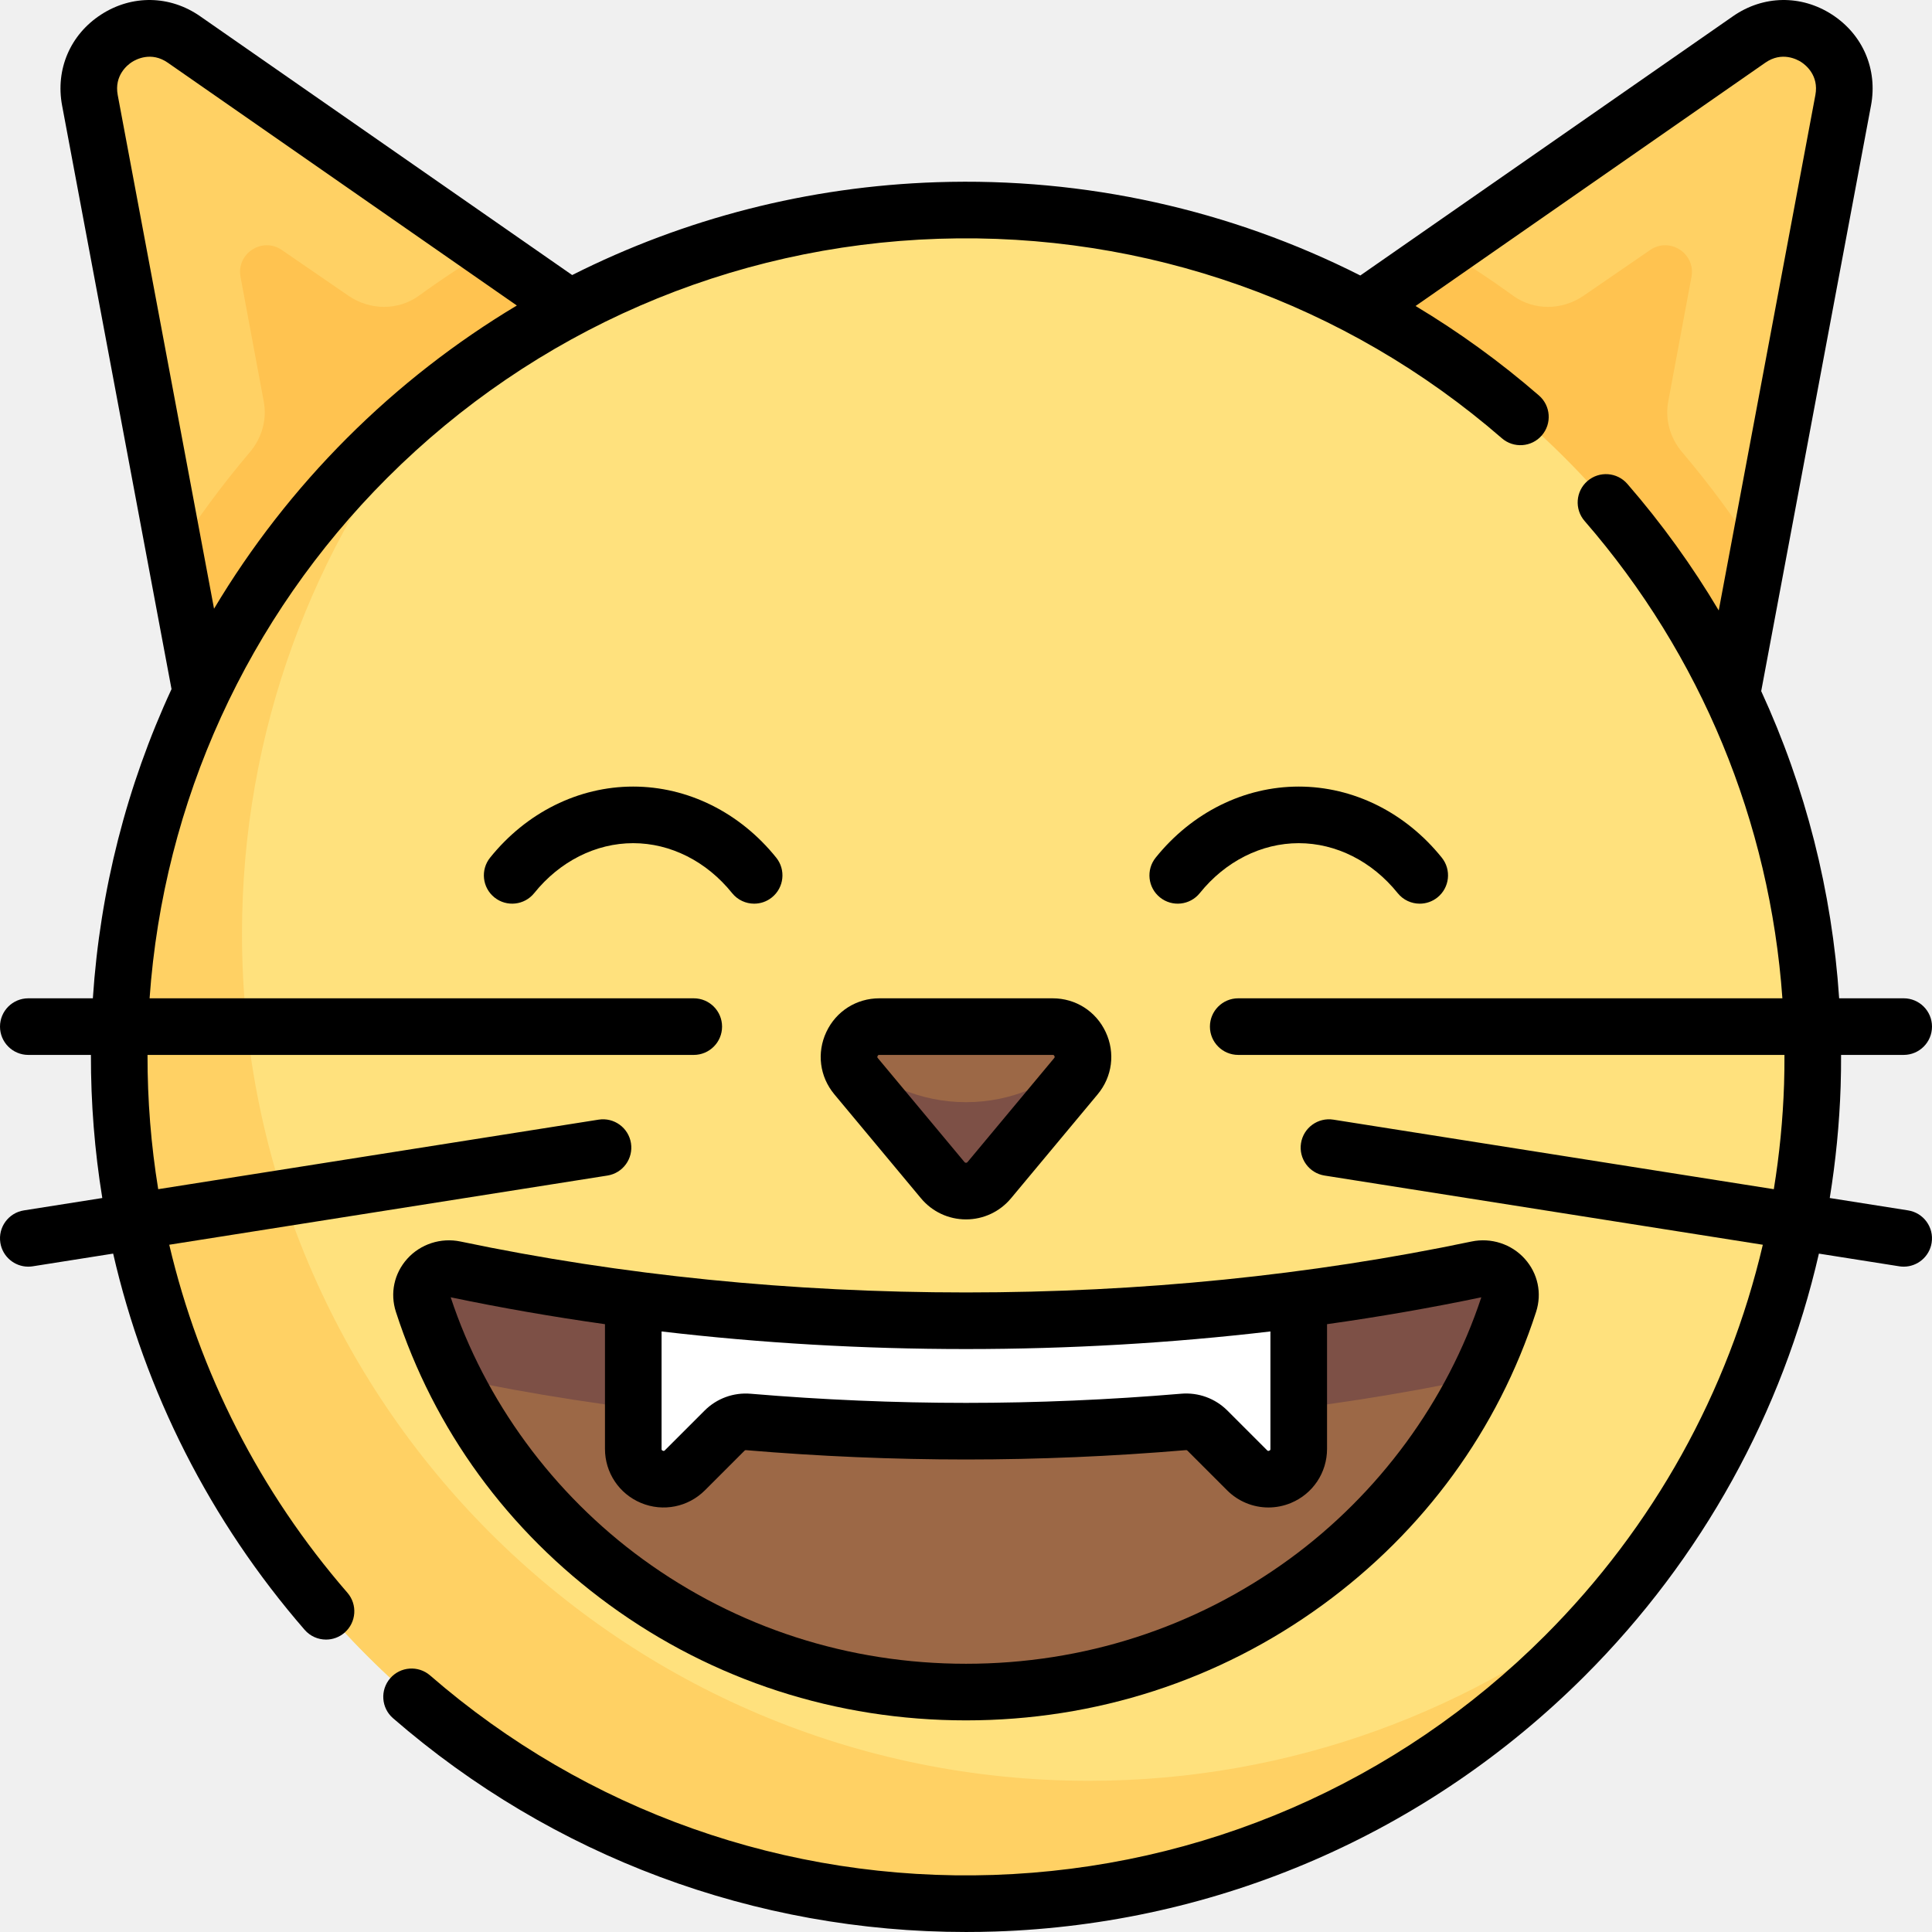
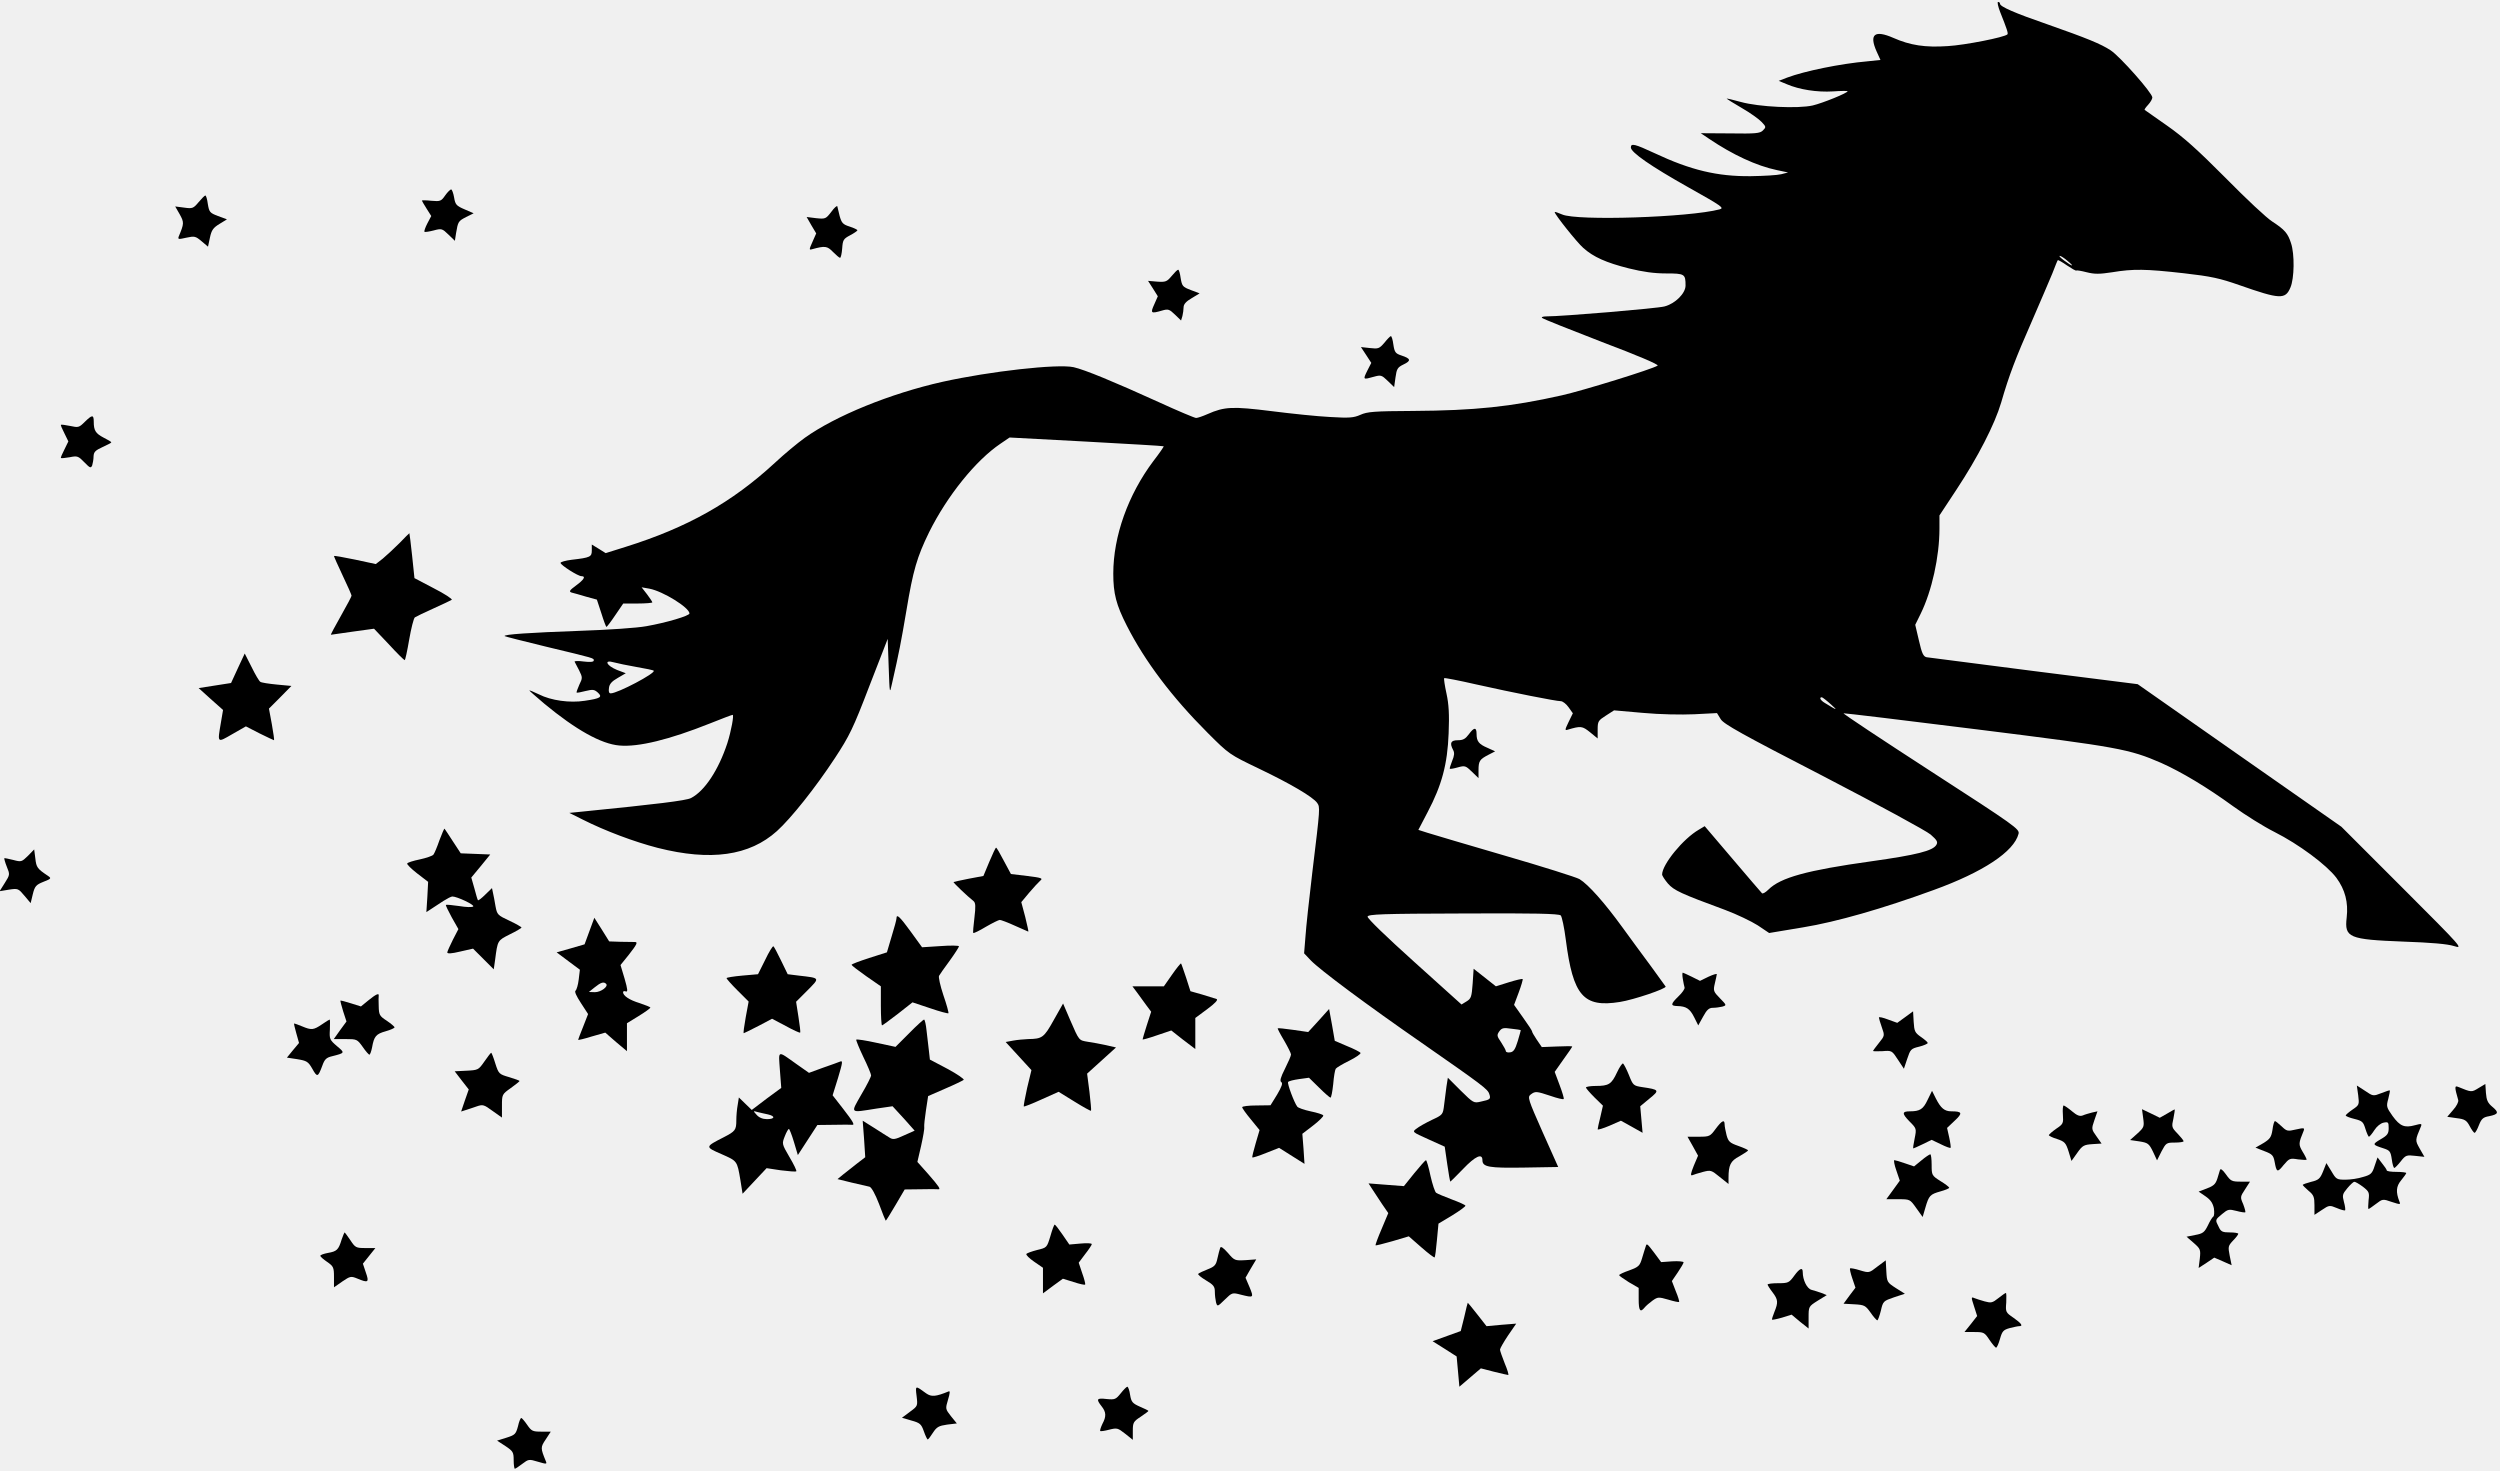
- <svg xmlns="http://www.w3.org/2000/svg" version="1.1" id="Capa_1" x="0px" y="0px" viewBox="0 0 512.002 512.002" style="enable-background:new 0 0 512.002 512.002;" xml:space="preserve">
-   <g>
-     <g>
-       <path style="fill:#FFD164;" d="M345.061,91.61l118.201-81.174c11.775-8.191,27.556,2.018,24.913,16.115l-34.789,186.618    C435.196,159.484,395.769,115.616,345.061,91.61z" />
-       <path style="fill:#FFC350;" d="M382.274,66.054c6.438,3.807,12.664,7.926,18.694,12.301c5.527,4.009,13.045,3.899,18.673,0.034    l17.631-12.108c5.192-3.612,12.152,0.89,10.987,7.107l-6.156,33.018c-0.894,4.794,0.508,9.677,3.661,13.397    c7.244,8.549,13.94,17.576,19.982,27.069l-12.359,66.297c-18.19-53.685-57.618-97.553-108.325-121.56L382.274,66.054z" />
-       <path style="fill:#FFD164;" d="M166.941,91.61L48.74,10.435c-11.775-8.191-27.556,2.018-24.913,16.115l34.789,186.618    C76.806,159.484,116.233,115.616,166.941,91.61z" />
-       <path style="fill:#FFC350;" d="M129.728,66.054c-6.438,3.807-12.664,7.926-18.694,12.301c-5.527,4.009-13.045,3.899-18.673,0.034    L74.73,66.281c-5.192-3.612-12.152,0.89-10.987,7.107l6.156,33.018c0.894,4.794-0.508,9.677-3.661,13.397    c-7.244,8.549-13.94,17.576-19.982,27.069l12.359,66.297c18.19-53.685,57.618-97.553,108.325-121.56L129.728,66.054z" />
-       <circle style="fill:#FFE17D;" cx="256.001" cy="280.063" r="224.452" />
-       <path style="fill:#FFD164;" d="M288.583,471.933c-123.961,0-224.452-100.491-224.452-224.452    c0-53.681,18.869-102.942,50.305-141.565C63.87,147.072,31.549,209.784,31.549,280.063c0,123.961,100.49,224.452,224.452,224.452    c70.28,0,132.992-32.321,174.148-82.888C391.525,453.063,342.265,471.933,288.583,471.933z" />
-       <path style="fill:#9C6846;" d="M256.001,349.998c-47.878,0-93.58-4.864-135.509-13.657c-5.431-1.139-10.112,3.825-8.436,9    c19.337,59.73,76.412,103.062,143.945,103.062S380.61,405.071,399.946,345.34c1.675-5.174-3.005-10.138-8.436-9    C349.581,345.134,303.879,349.998,256.001,349.998z" />
-       <path style="fill:#7D5046;" d="M391.799,365.15c3.165-6.372,5.932-12.967,8.147-19.81c1.675-5.174-3.005-10.139-8.436-9    c-41.928,8.793-87.63,13.657-135.508,13.657s-93.58-4.864-135.508-13.657c-5.431-1.139-10.112,3.825-8.436,9    c2.215,6.842,4.982,13.438,8.147,19.81c41.355,8.724,87.318,13.612,135.798,13.612S350.444,373.874,391.799,365.15z" />
-       <path style="fill:#9C6846;" d="M278.967,272.047h-45.932c-6.796,0-10.509,7.927-6.158,13.148l22.966,27.559    c3.205,3.846,9.111,3.846,12.316,0l22.966-27.559C289.476,279.974,285.763,272.047,278.967,272.047z" />
-       <path style="fill:#FFFFFF;" d="M256.001,349.998c-30.411,0-59.932-1.977-88.177-5.662v39.623c0,7.142,8.635,10.718,13.684,5.669    l10.518-10.519c1.659-1.659,3.944-2.491,6.282-2.294c18.792,1.59,38.046,2.448,57.693,2.448c19.646,0,38.893-0.867,57.683-2.458    c2.338-0.198,4.624,0.636,6.282,2.294l10.528,10.528c5.05,5.05,13.684,1.473,13.684-5.669v-39.623    C315.933,348.02,286.412,349.998,256.001,349.998z" />
-       <path style="fill:#7D5046;" d="M256.001,292.088c-12.042,0-22.946-4.839-30.903-12.665c-0.171,1.963,0.316,4.017,1.778,5.773    l22.966,27.559c3.205,3.846,9.112,3.846,12.317,0l22.966-27.559c1.463-1.755,1.949-3.81,1.778-5.773    C278.947,287.248,268.043,292.088,256.001,292.088z" />
-     </g>
-     <g>
-       <path d="M107.925,333.592c-3.481,3.872-4.604,9.133-3.004,14.075c10.101,31.202,29.68,58.063,56.619,77.682    c27.461,19.999,60.125,30.569,94.461,30.569s67-10.571,94.461-30.569c26.939-19.619,46.518-46.48,56.62-77.683    c1.599-4.941,0.476-10.203-3.005-14.075c-3.515-3.91-8.919-5.664-14.106-4.575c-42.708,8.956-87.782,13.497-133.97,13.497    s-91.262-4.541-133.969-13.497C116.844,327.929,111.439,329.682,107.925,333.592z M392.565,343.801    c-9.072,27.464-27.135,52.093-50.932,69.423c-24.879,18.118-54.49,27.694-85.631,27.694s-60.752-9.577-85.631-27.694    c-23.797-17.331-41.861-41.961-50.933-69.425c13.416,2.802,27.059,5.176,40.887,7.123v33.053c0,6.298,3.76,11.925,9.579,14.335    c5.819,2.412,12.456,1.09,16.909-3.363l10.519-10.519c0.095-0.095,0.206-0.134,0.346-0.124    c19.412,1.643,39.036,2.475,58.326,2.475c19.222,0,38.843-0.835,58.317-2.484c0.136-0.014,0.25,0.029,0.345,0.124l10.527,10.527    c2.976,2.976,6.926,4.552,10.956,4.552c2.001,0,4.022-0.389,5.953-1.189c5.819-2.41,9.579-8.037,9.579-14.335v-33.053    C365.504,348.975,379.145,346.602,392.565,343.801z M336.678,352.85v31.125c0,0.177,0,0.345-0.319,0.477    c-0.319,0.131-0.437,0.013-0.562-0.112l-10.527-10.527c-3.222-3.222-7.68-4.845-12.218-4.464    c-19.055,1.612-38.25,2.43-57.051,2.43c-18.87,0-38.068-0.815-57.061-2.421c-4.545-0.387-8.996,1.243-12.217,4.464l-10.519,10.519    c-0.125,0.125-0.244,0.243-0.562,0.112c-0.319-0.132-0.319-0.3-0.319-0.477V352.85c26.355,3.094,53.327,4.664,80.677,4.664    C283.349,357.514,310.319,355.944,336.678,352.85z" />
-       <path d="M256.001,323.155c4.619,0,8.963-2.035,11.92-5.583l22.966-27.559c3.896-4.675,4.713-11.003,2.131-16.514    c-2.581-5.511-7.965-8.935-14.051-8.935h-45.932c-6.086,0-11.47,3.424-14.051,8.935c-2.582,5.511-1.765,11.839,2.131,16.514    l22.966,27.559C247.038,321.12,251.382,323.155,256.001,323.155z M232.568,279.861c0.139-0.297,0.313-0.297,0.467-0.297h45.932    c0.154,0,0.328,0,0.467,0.297c0.139,0.297,0.028,0.431-0.071,0.549l-22.966,27.559c-0.042,0.051-0.155,0.186-0.396,0.186    s-0.354-0.135-0.396-0.186l-22.966-27.559C232.54,280.292,232.429,280.158,232.568,279.861z" />
-       <path d="M317.96,236.682c6.759-8.409,16.315-13.231,26.219-13.231s19.46,4.822,26.218,13.231c1.481,1.843,3.656,2.802,5.851,2.802    c1.648,0,3.309-0.542,4.694-1.655c3.229-2.595,3.742-7.316,1.147-10.544c-9.62-11.969-23.438-18.833-37.91-18.833    s-28.29,6.865-37.911,18.833c-2.595,3.229-2.082,7.949,1.147,10.544C310.644,240.423,315.364,239.91,317.96,236.682z" />
-       <path d="M204.558,237.828c3.229-2.595,3.742-7.316,1.147-10.544c-9.621-11.969-23.438-18.833-37.91-18.833    s-28.29,6.865-37.91,18.833c-2.595,3.229-2.082,7.949,1.147,10.544c3.228,2.594,7.95,2.081,10.544-1.147    c6.759-8.409,16.315-13.231,26.219-13.231s19.46,4.822,26.219,13.231c1.482,1.843,3.656,2.802,5.851,2.802    C201.513,239.483,203.173,238.942,204.558,237.828z" />
-       <path d="M505.671,320.768l-20.767-3.279c1.579-9.749,2.56-19.644,2.89-29.644c0.091-2.766,0.117-5.526,0.111-8.282h16.596    c4.142,0,7.5-3.358,7.5-7.5s-3.358-7.5-7.5-7.5h-17.106c-1.884-28.357-8.909-55.9-20.656-81.407L495.84,27.949    c1.795-9.572-2.17-18.805-10.348-24.095c-8.177-5.289-18.224-5.121-26.22,0.441l-98.776,68.713    c-34.412-17.399-72.879-26.023-112.261-24.721c-34.023,1.121-66.874,9.616-96.604,24.604L53.023,4.295    c-7.997-5.562-18.043-5.73-26.22-0.441C18.625,9.144,14.66,18.377,16.455,27.95l29.001,154.674    c-11.841,25.576-18.953,53.287-20.848,81.94H7.501c-4.142,0-7.5,3.358-7.5,7.5s3.358,7.5,7.5,7.5h16.594    c-0.027,12.795,0.99,25.472,3.013,37.924l-20.778,3.281c-4.091,0.646-6.884,4.486-6.238,8.578    c0.583,3.695,3.772,6.331,7.399,6.331c0.389,0,0.783-0.03,1.179-0.093l21.317-3.366c8.417,36.61,25.673,70.816,50.749,99.705    c1.483,1.708,3.569,2.584,5.667,2.583c1.742,0,3.494-0.604,4.913-1.836c3.128-2.715,3.462-7.452,0.748-10.581    c-23.214-26.744-39.255-58.366-47.212-92.219l116.125-18.336c4.091-0.646,6.884-4.486,6.238-8.578    c-0.646-4.091-4.483-6.885-8.578-6.238L41.927,315.148c-1.903-11.683-2.86-23.578-2.832-35.584h144.761c4.142,0,7.5-3.358,7.5-7.5    s-3.358-7.5-7.5-7.5H39.642c3.683-52.085,25.842-100.784,62.95-137.892c39.061-39.061,90.96-61.574,146.137-63.393    c54.897-1.805,107.923,16.964,149.282,52.864c3.128,2.714,7.864,2.38,10.581-0.748c2.715-3.128,2.38-7.865-0.748-10.581    c-10.27-8.915-21.22-16.829-32.703-23.722l92.697-64.484c4.36-3.033,8.378-0.889,9.506-0.16c1.128,0.729,4.731,3.515,3.752,8.736    l-25.611,136.59c-7.009-11.788-15.09-23.02-24.221-33.539c-2.716-3.127-7.452-3.463-10.581-0.748    c-3.128,2.715-3.462,7.452-0.748,10.581c30.903,35.602,49.102,79.845,52.418,126.495h-144.21c-4.142,0-7.5,3.358-7.5,7.5    s3.358,7.5,7.5,7.5h144.759c0.006,2.592-0.018,5.187-0.104,7.788c-0.309,9.378-1.23,18.657-2.715,27.798l-116.722-18.43    c-4.09-0.641-7.932,2.147-8.578,6.238c-0.646,4.092,2.147,7.932,6.238,8.578l116.146,18.339    c-9.135,38.966-28.935,74.787-57.761,103.613c-39.061,39.061-90.959,61.574-146.136,63.393    c-54.922,1.805-107.925-16.964-149.283-52.864c-3.129-2.715-7.865-2.381-10.581,0.748c-2.715,3.128-2.38,7.865,0.748,10.581    C146.433,492.04,200.086,512,256.01,512c2.578,0,5.17-0.042,7.756-0.128c58.996-1.944,114.486-26.015,156.249-67.778    c31.089-31.089,52.364-69.787,62.015-111.872l21.3,3.363c0.396,0.063,0.79,0.093,1.179,0.093c3.626,0,6.815-2.636,7.399-6.331    C512.555,325.255,509.762,321.414,505.671,320.768z M91.986,116.065c-13.721,13.721-25.519,28.932-35.263,45.254L31.198,25.185    c-0.979-5.221,2.624-8.007,3.751-8.736c1.128-0.729,5.146-2.873,9.507,0.16l92.512,64.356    C120.749,90.678,105.631,102.42,91.986,116.065z" />
-     </g>
+ <svg xmlns="http://www.w3.org/2000/svg" version="1.0" width="1280pt" height="753pt" viewBox="0 0 1280 753" preserveAspectRatio="xMidYMid meet">
+   <g transform="translate(0,753) scale(0.1,-0.1)" fill="#000000" stroke="none">
+     <path d="M10241 7468 c34 -85 42 -109 37 -114 -15 -15 -218 -55 -305 -60 -116 -8 -193 4 -279 42 -96 42 -125 19 -86 -69 l20 -44 -67 -7 c-138 -12 -322 -50 -410 -83 l-44 -17 41 -17 c65 -28 156 -42 237 -37 41 3 75 3 75 1 0 -9 -128 -61 -179 -73 -74 -17 -275 -8 -368 18 -40 11 -73 19 -73 17 0 -1 35 -23 78 -48 42 -24 88 -57 101 -71 24 -25 24 -27 7 -44 -15 -15 -37 -17 -168 -15 l-150 1 43 -29 c120 -81 242 -138 347 -160 l57 -12 -35 -9 c-19 -5 -89 -9 -155 -10 -172 -2 -309 31 -494 118 -101 47 -121 52 -121 29 0 -25 102 -96 296 -205 171 -96 184 -105 158 -112 -155 -41 -731 -60 -806 -26 -21 9 -38 15 -38 12 0 -12 114 -155 146 -183 52 -47 118 -76 233 -105 73 -18 130 -26 191 -26 96 0 100 -3 100 -62 0 -40 -53 -93 -108 -107 -36 -10 -522 -51 -606 -51 -17 0 -26 -4 -20 -8 5 -5 143 -60 306 -123 183 -69 293 -116 285 -121 -27 -18 -383 -128 -490 -152 -262 -59 -447 -78 -762 -80 -200 -1 -235 -4 -270 -20 -34 -15 -56 -17 -155 -11 -63 3 -198 17 -300 30 -200 25 -241 23 -327 -15 -25 -11 -51 -20 -59 -20 -7 0 -93 36 -191 81 -233 106 -379 166 -436 179 -82 18 -429 -21 -672 -75 -267 -60 -547 -174 -705 -287 -36 -26 -105 -83 -153 -128 -220 -203 -448 -331 -764 -430 l-102 -32 -35 22 -36 22 0 -30 c0 -33 -7 -37 -103 -48 -31 -4 -57 -11 -57 -16 0 -11 89 -68 107 -68 24 0 13 -18 -28 -48 -34 -25 -37 -31 -22 -36 10 -2 43 -12 74 -21 l55 -15 23 -70 c12 -39 24 -70 26 -70 2 0 23 27 45 60 l41 60 74 0 c41 0 75 3 75 6 0 3 -12 21 -27 41 l-28 36 40 -7 c69 -13 205 -97 205 -127 0 -12 -118 -47 -220 -65 -48 -9 -196 -19 -345 -24 -249 -9 -390 -18 -381 -27 2 -2 97 -26 212 -54 254 -61 244 -58 244 -71 0 -7 -18 -9 -51 -5 -28 4 -49 3 -47 -1 2 -4 12 -24 23 -44 18 -36 18 -40 1 -74 -9 -20 -15 -38 -14 -40 2 -2 23 2 46 8 37 9 45 8 63 -8 25 -23 14 -30 -67 -42 -76 -12 -172 1 -235 33 -27 13 -49 22 -49 20 0 -2 35 -32 77 -68 162 -134 291 -206 384 -214 97 -9 256 30 464 113 60 24 112 44 116 44 8 0 -7 -82 -27 -145 -45 -137 -116 -245 -186 -281 -24 -13 -182 -32 -553 -69 l-70 -7 70 -35 c113 -57 262 -113 382 -144 272 -69 470 -41 611 86 72 65 198 223 297 374 74 113 93 151 176 368 l94 242 5 -142 c5 -141 5 -142 17 -87 37 163 46 210 74 375 34 205 54 273 116 400 93 187 239 368 365 453 l47 32 393 -21 c216 -12 394 -22 396 -24 2 -1 -22 -36 -53 -76 -129 -172 -205 -384 -205 -576 0 -102 15 -160 69 -266 93 -183 231 -366 415 -550 109 -109 111 -110 261 -182 161 -77 277 -145 299 -176 15 -23 16 -19 -25 -356 -16 -133 -32 -281 -35 -328 l-7 -86 34 -36 c47 -49 289 -229 569 -423 310 -216 337 -236 345 -261 9 -26 5 -29 -42 -39 -37 -9 -39 -8 -104 56 l-66 66 -7 -44 c-3 -23 -8 -66 -12 -94 -6 -51 -7 -52 -63 -78 -31 -15 -67 -35 -79 -45 -22 -16 -22 -17 61 -54 l84 -38 13 -90 c7 -49 14 -89 16 -89 1 0 30 29 65 65 63 66 99 82 99 45 0 -35 32 -41 214 -38 l174 3 -80 179 c-74 167 -78 179 -61 192 24 18 29 17 102 -7 34 -12 64 -19 67 -16 3 2 -7 35 -21 72 l-25 67 45 64 c25 34 45 64 45 66 0 2 -35 2 -78 0 l-78 -3 -26 38 c-14 21 -25 40 -24 43 0 3 -20 34 -46 70 l-46 65 24 64 c13 35 22 66 20 68 -2 3 -34 -5 -70 -16 l-67 -21 -57 45 -57 45 -5 -76 c-5 -68 -8 -77 -31 -91 l-26 -16 -242 218 c-141 127 -241 223 -239 232 3 12 72 15 490 16 362 2 490 -1 499 -10 6 -6 18 -62 26 -125 37 -287 90 -348 277 -318 70 11 239 68 234 79 -2 3 -35 49 -73 101 -39 52 -106 144 -149 203 -90 124 -173 218 -219 246 -18 10 -189 64 -382 120 -192 56 -371 109 -396 117 l-47 15 48 92 c72 137 101 244 107 402 4 97 1 149 -11 204 -9 41 -14 76 -12 79 3 2 76 -12 163 -32 192 -43 410 -86 434 -86 10 0 28 -14 40 -31 l22 -31 -22 -45 c-19 -40 -20 -44 -4 -39 67 20 74 19 114 -13 l39 -32 0 45 c0 43 3 47 42 72 l42 27 148 -13 c86 -8 196 -10 263 -7 l116 6 19 -31 c15 -25 106 -76 527 -293 283 -147 526 -279 548 -298 33 -29 38 -38 29 -53 -18 -30 -99 -51 -334 -84 -329 -46 -464 -83 -526 -145 -15 -15 -30 -23 -33 -18 -4 4 -72 83 -150 175 l-143 168 -30 -18 c-80 -46 -187 -177 -188 -229 0 -7 14 -28 30 -47 31 -35 65 -51 293 -135 59 -22 134 -58 167 -79 l58 -39 174 29 c171 28 408 96 668 191 254 92 412 197 435 288 6 24 -16 40 -449 320 -250 162 -451 295 -447 297 4 1 314 -36 688 -83 720 -90 774 -100 938 -171 105 -47 234 -124 370 -223 61 -44 155 -103 211 -131 123 -62 266 -168 316 -234 45 -61 62 -126 53 -204 -12 -103 11 -112 290 -123 142 -5 226 -12 260 -23 48 -15 44 -10 -264 298 l-313 313 -522 365 -521 365 -530 67 c-291 37 -539 69 -551 71 -17 4 -24 20 -39 85 l-19 81 28 57 c57 116 96 292 96 435 l0 68 87 132 c109 165 196 334 229 446 41 142 74 227 157 416 43 99 90 209 105 245 14 36 26 67 28 68 1 2 23 -10 47 -27 24 -16 46 -29 48 -26 2 2 26 -2 53 -9 40 -10 65 -10 130 0 109 18 171 17 367 -5 141 -16 185 -26 285 -61 208 -73 235 -74 261 -12 20 46 22 171 3 227 -16 50 -32 69 -95 110 -28 17 -136 118 -240 224 -144 145 -217 210 -300 268 -60 42 -112 78 -114 80 -3 2 5 13 17 26 12 13 22 30 22 38 0 23 -165 209 -213 241 -50 33 -121 62 -326 134 -165 57 -241 90 -241 105 0 5 -4 9 -10 9 -5 0 0 -24 11 -52z m344 -1273 c39 -32 28 -32 -15 0 -19 14 -30 25 -24 25 5 0 23 -11 39 -25z m-7326 -2080 c46 -8 86 -16 88 -19 12 -12 -185 -116 -220 -116 -9 0 -12 9 -9 28 2 20 15 34 45 51 l41 24 -45 17 c-54 22 -69 54 -17 39 18 -5 71 -16 117 -24z m6116 -192 c37 -33 31 -31 -32 8 -22 13 -31 29 -15 29 4 -1 25 -17 47 -37z m-1589 -1667 c1 -1 -6 -26 -15 -56 -13 -43 -22 -56 -39 -58 -12 -2 -22 1 -22 6 0 5 -11 25 -24 45 -22 32 -23 37 -10 56 13 18 22 20 62 14 26 -3 48 -6 48 -7z" />
+     <path d="M2279 6529 c-20 -29 -25 -31 -70 -27 -27 3 -49 3 -49 1 0 -2 11 -20 24 -41 l24 -38 -20 -38 c-11 -21 -17 -40 -15 -43 3 -2 24 1 47 7 41 11 44 10 76 -21 l33 -32 6 39 c10 59 11 62 52 83 l38 19 -46 20 c-42 18 -48 24 -54 61 -4 23 -11 41 -15 41 -5 0 -19 -14 -31 -31z" />
+     <path d="M1017 6495 c-27 -32 -31 -34 -74 -28 l-46 6 23 -40 c23 -42 23 -47 -5 -114 -5 -15 -1 -15 39 -6 42 9 47 8 78 -18 l33 -28 10 47 c8 38 17 50 48 69 l39 24 -46 17 c-42 16 -45 20 -52 62 -3 24 -9 44 -13 43 -3 0 -19 -16 -34 -34z" />
+     <path d="M4256 6445 c-28 -36 -30 -37 -78 -32 l-48 6 24 -42 25 -42 -19 -43 c-18 -40 -18 -43 -2 -38 66 18 77 17 107 -14 16 -16 32 -30 36 -30 4 0 9 21 11 48 3 43 6 49 40 67 21 11 38 23 38 26 0 3 -18 12 -40 19 -35 11 -41 19 -51 54 -5 23 -11 45 -12 50 -2 4 -16 -8 -31 -29z" />
+     <path d="M5999 6117 c-24 -29 -31 -32 -74 -29 l-47 4 25 -39 25 -40 -18 -41 c-21 -46 -18 -49 40 -32 31 9 37 7 66 -21 l31 -30 7 23 c3 13 6 33 6 45 0 15 13 30 41 46 l41 25 -45 17 c-42 16 -45 20 -52 61 -3 24 -9 44 -13 43 -4 0 -19 -15 -33 -32z" />
+     <path d="M7088 5775 c-26 -30 -31 -32 -74 -27 l-46 5 27 -41 26 -40 -21 -41 c-22 -45 -22 -46 34 -30 36 10 40 9 71 -21 l33 -32 7 50 c6 43 10 51 41 66 40 19 38 30 -11 46 -30 10 -35 16 -41 56 -3 24 -9 44 -13 43 -3 0 -18 -15 -33 -34z" />
+     <path d="M434 5370 c-29 -29 -33 -30 -74 -21 -25 5 -46 8 -48 6 -2 -2 6 -21 18 -44 l20 -41 -20 -41 c-12 -23 -20 -42 -18 -44 2 -2 22 0 45 4 39 8 44 6 75 -26 29 -30 33 -31 40 -16 3 10 7 31 7 46 1 23 9 31 46 48 25 11 45 22 45 24 0 3 -17 13 -39 24 -42 22 -51 37 -51 82 0 37 -8 36 -46 -1z" />
+     <path d="M2045 4749 c-28 -28 -66 -63 -85 -79 l-36 -28 -107 23 c-59 12 -107 21 -107 18 0 -3 20 -48 45 -101 25 -52 45 -98 45 -102 0 -4 -25 -51 -55 -104 -30 -53 -53 -96 -51 -96 1 0 52 7 112 16 l109 15 76 -80 c41 -45 78 -81 81 -81 3 0 13 47 23 105 10 58 23 109 29 114 6 4 49 25 96 46 47 21 88 41 93 44 4 4 -37 31 -92 59 l-99 52 -12 115 c-7 63 -13 115 -14 115 -1 0 -24 -23 -51 -51z" />
+     <path d="M1218 4109 l-35 -76 -83 -13 -83 -13 62 -56 63 -56 -11 -65 c-18 -106 -20 -104 58 -59 l70 40 70 -36 c39 -19 72 -35 74 -35 2 0 -3 36 -11 81 l-15 81 58 58 57 58 -74 7 c-42 4 -80 10 -85 14 -6 3 -26 37 -45 76 l-35 69 -35 -75z" />
+     <path d="M7520 3770 c-17 -23 -29 -30 -56 -30 -36 0 -43 -14 -24 -50 8 -14 6 -30 -5 -56 -8 -21 -14 -39 -12 -40 2 -2 20 1 41 7 36 10 40 9 72 -22 l34 -33 0 40 c0 48 6 56 50 79 l35 18 -39 18 c-45 19 -56 34 -56 72 0 35 -13 34 -40 -3z" />
+     <path d="M2250 3228 c-12 -35 -26 -68 -31 -74 -5 -6 -36 -17 -69 -24 -34 -7 -63 -16 -65 -21 -3 -4 20 -27 51 -51 l56 -43 -4 -78 -5 -77 26 17 c14 9 42 27 61 40 19 12 40 23 46 23 24 0 115 -43 107 -51 -5 -5 -37 -4 -72 2 -35 5 -65 8 -68 6 -2 -2 12 -31 30 -64 l34 -60 -28 -54 c-15 -30 -28 -59 -29 -65 0 -8 20 -7 66 4 l66 15 53 -53 53 -53 7 49 c13 100 12 98 75 130 33 16 60 32 60 35 0 3 -28 19 -62 35 -60 28 -63 31 -71 74 -4 25 -10 56 -13 69 l-5 24 -34 -33 c-19 -19 -36 -32 -38 -29 -2 2 -10 29 -18 60 l-16 56 49 59 48 59 -75 3 -76 3 -40 61 c-22 34 -41 63 -43 65 -2 2 -13 -25 -26 -59z" />
+     <path d="M5065 3117 l-30 -72 -75 -14 c-41 -8 -76 -16 -78 -17 -3 -2 71 -73 103 -98 10 -9 11 -27 4 -85 -5 -40 -8 -76 -6 -78 3 -2 32 12 65 32 33 19 65 35 71 35 6 0 41 -13 78 -30 36 -16 67 -30 68 -30 2 0 -6 34 -16 76 l-20 75 40 48 c22 26 48 54 57 62 15 12 7 15 -66 24 l-84 10 -36 67 c-19 37 -37 68 -40 68 -3 0 -18 -33 -35 -73z" />
+     <path d="M143 3148 c-32 -31 -34 -32 -75 -21 -24 6 -44 10 -46 9 -1 -2 4 -22 13 -44 16 -39 16 -41 -10 -82 l-27 -43 48 8 c46 7 48 6 79 -31 l32 -38 11 46 c10 41 17 48 54 63 41 16 42 18 23 31 -54 36 -59 43 -64 88 l-6 47 -32 -33z" />
+     <path d="M4590 2828 c0 -7 -11 -48 -25 -93 l-24 -81 -91 -29 c-49 -16 -90 -31 -90 -35 0 -3 34 -29 75 -58 l75 -52 0 -100 c0 -55 3 -100 6 -100 3 0 39 27 81 59 l75 59 90 -30 c49 -17 91 -28 94 -26 2 3 -9 44 -26 93 -16 48 -26 93 -22 99 4 7 28 42 55 78 26 36 47 69 47 73 0 4 -43 5 -95 1 l-94 -6 -58 80 c-56 77 -73 93 -73 68z" />
+     <path d="M3018 2763 l-25 -68 -72 -21 -71 -20 60 -45 59 -44 -6 -50 c-3 -27 -11 -53 -16 -57 -7 -4 4 -28 27 -63 l37 -57 -25 -64 c-14 -35 -26 -66 -26 -68 0 -2 31 5 69 17 l70 20 55 -48 56 -47 0 71 0 72 60 37 c33 20 60 40 60 43 0 3 -25 13 -55 23 -53 16 -85 38 -85 56 0 5 6 7 14 4 11 -4 10 9 -6 65 l-21 70 42 52 c43 55 49 67 29 66 -7 0 -39 1 -71 1 l-58 2 -38 61 -38 60 -25 -68z m85 -270 c14 -13 -26 -43 -57 -43 l-31 1 30 24 c31 25 46 30 58 18z" />
+     <path d="M3918 2616 l-37 -74 -80 -7 c-45 -4 -81 -10 -81 -13 0 -4 25 -32 56 -63 l57 -57 -15 -81 c-8 -45 -13 -81 -10 -81 2 0 36 17 75 37 l70 37 70 -37 c38 -21 71 -36 74 -34 2 2 -2 38 -9 81 l-12 77 58 58 c65 66 67 63 -45 76 l-56 7 -34 70 c-18 38 -36 71 -39 73 -4 2 -23 -29 -42 -69z" />
+     <path d="M6001 2540 l-42 -60 -81 0 -80 0 24 -32 c13 -18 35 -48 48 -66 l24 -32 -22 -68 c-12 -38 -22 -71 -22 -74 0 -2 33 7 73 21 l74 25 61 -48 62 -47 0 79 0 80 62 46 c39 29 56 47 47 51 -8 2 -41 13 -74 23 l-60 17 -22 69 c-13 38 -24 71 -26 73 -2 2 -23 -24 -46 -57z" />
+     <path d="M8616 2518 c3 -18 7 -38 9 -44 2 -7 -12 -27 -31 -45 -41 -40 -42 -49 -6 -50 45 -1 64 -13 86 -57 l21 -42 25 45 c19 35 30 45 50 45 14 0 35 3 48 6 23 7 23 7 -12 43 -33 34 -35 38 -26 76 5 22 10 43 10 47 0 4 -19 -2 -43 -13 l-43 -21 -42 21 c-23 11 -44 21 -46 21 -3 0 -3 -15 0 -32z" />
+     <path d="M1886 2408 l-38 -31 -51 16 c-28 9 -52 15 -54 14 -1 -2 5 -26 14 -55 l17 -52 -33 -45 -32 -45 60 0 c58 0 60 -1 88 -40 15 -22 31 -40 34 -40 4 0 10 17 14 37 10 57 20 69 70 83 25 7 45 16 45 20 0 4 -18 19 -40 34 -37 24 -40 30 -41 74 -1 26 -1 50 0 55 2 14 -15 6 -53 -25z" />
+     <path d="M5395 2307 c-50 -90 -59 -96 -130 -97 -22 -1 -57 -4 -78 -8 l-38 -7 66 -72 66 -72 -22 -91 c-11 -50 -19 -93 -17 -95 2 -2 43 14 91 36 l87 39 81 -50 c45 -28 83 -49 85 -47 2 2 -2 45 -8 97 l-12 93 74 67 74 67 -52 12 c-28 6 -70 14 -92 17 -47 8 -44 4 -91 112 l-36 84 -48 -85z" />
+     <path d="M6752 2305 l-54 -59 -76 11 c-43 6 -78 10 -80 8 -2 -1 13 -30 33 -63 19 -33 35 -65 35 -71 0 -7 -14 -39 -31 -73 -23 -45 -27 -63 -19 -68 9 -6 3 -23 -21 -64 l-34 -55 -72 -1 c-40 0 -73 -4 -73 -9 0 -5 20 -33 45 -63 l44 -54 -20 -68 c-11 -37 -19 -70 -17 -72 3 -2 34 8 71 23 l66 26 65 -41 65 -41 -5 77 -6 77 56 43 c31 24 54 47 51 51 -2 5 -31 14 -65 21 -33 7 -64 18 -68 24 -16 21 -52 118 -47 126 3 5 28 11 56 15 l51 7 52 -51 c28 -28 55 -51 58 -51 4 0 10 31 14 69 3 38 9 73 13 79 3 5 34 24 69 41 34 17 60 35 58 40 -3 5 -34 21 -69 35 l-63 27 -14 81 -15 82 -53 -59z" />
+     <path d="M9754 2322 l-40 -29 -47 17 c-26 10 -47 15 -47 10 0 -4 7 -27 15 -50 15 -42 15 -43 -15 -80 -17 -21 -30 -39 -30 -41 0 -2 22 -2 48 -1 48 4 49 3 79 -43 l31 -47 17 51 c16 48 19 52 61 62 24 6 44 15 44 19 0 4 -16 18 -35 31 -31 22 -34 29 -37 77 l-3 54 -41 -30z" />
+     <path d="M1648 2285 c-43 -29 -53 -30 -101 -10 -20 8 -38 15 -41 15 -2 0 3 -22 11 -50 l14 -50 -31 -37 -31 -38 53 -8 c48 -8 56 -12 77 -49 25 -45 29 -44 51 15 12 34 21 42 50 49 67 17 67 17 25 52 -37 32 -39 36 -36 85 1 28 1 51 -1 51 -2 0 -20 -11 -40 -25z" />
+     <path d="M4655 2240 l-70 -70 -98 21 c-54 12 -100 19 -103 16 -2 -2 14 -42 36 -88 22 -45 40 -88 40 -95 0 -7 -22 -51 -50 -98 -56 -99 -62 -94 77 -72 l83 12 33 -36 c18 -19 43 -47 56 -62 l24 -27 -54 -24 c-45 -21 -57 -23 -74 -12 -11 7 -47 29 -79 50 l-59 37 7 -93 6 -94 -43 -33 c-23 -18 -55 -43 -71 -56 l-28 -23 73 -18 c41 -9 82 -19 91 -21 10 -3 29 -37 49 -89 17 -47 33 -85 34 -85 2 0 24 36 50 80 l47 80 81 1 c45 1 85 1 90 0 16 -2 5 14 -49 76 l-57 64 19 82 c10 45 18 89 16 97 -1 8 3 47 9 86 l11 72 87 38 c47 20 90 41 95 45 4 4 -32 29 -82 56 l-91 48 -5 45 c-3 25 -8 71 -12 103 -3 31 -9 57 -13 57 -3 0 -38 -31 -76 -70z" />
+     <path d="M2480 2095 c-30 -43 -32 -44 -91 -47 l-61 -3 36 -47 36 -46 -20 -57 -19 -56 22 7 c12 4 38 12 57 19 32 11 37 10 82 -23 l48 -34 0 59 c0 59 0 60 45 92 25 18 45 34 45 36 0 3 -24 11 -53 20 -52 15 -54 17 -71 70 -9 30 -19 55 -21 55 -2 0 -18 -20 -35 -45z" />
+     <path d="M3993 2052 l7 -92 -76 -56 -75 -57 -33 32 -33 32 -6 -38 c-4 -21 -7 -56 -7 -78 0 -51 -5 -57 -65 -88 -96 -49 -96 -49 -11 -86 81 -36 80 -33 97 -134 l11 -69 62 66 61 65 73 -11 c41 -5 76 -8 79 -5 3 3 -13 36 -35 73 -39 67 -39 68 -24 106 8 21 18 38 21 38 3 0 15 -30 26 -67 l20 -67 50 77 50 77 85 1 c47 1 88 1 93 0 15 -2 5 16 -47 83 l-53 68 28 90 c23 77 25 89 11 83 -9 -4 -49 -18 -89 -32 l-71 -26 -64 45 c-100 71 -92 73 -85 -30z m-60 -228 c38 -9 34 -24 -6 -24 -22 0 -41 8 -53 22 -19 21 -19 21 6 14 14 -3 37 -9 53 -12z" />
+     <path d="M8279 2039 c-28 -60 -42 -69 -108 -69 -28 0 -51 -4 -51 -8 0 -4 20 -27 44 -51 l43 -42 -13 -57 c-8 -31 -14 -60 -14 -64 0 -4 27 4 60 18 l59 26 56 -31 55 -31 -6 68 -6 68 47 39 c53 43 52 46 -37 59 -45 7 -47 9 -68 62 -12 30 -26 56 -30 59 -4 2 -18 -18 -31 -46z" />
+     <path d="M12690 1959 c-36 -22 -35 -22 -104 6 -19 8 -19 -1 0 -67 3 -9 -8 -31 -26 -51 l-30 -35 48 -7 c42 -5 51 -11 67 -41 10 -19 21 -34 25 -34 4 0 14 18 22 39 13 33 22 41 52 46 48 10 52 19 17 48 -24 20 -30 34 -33 71 l-3 46 -35 -21z" />
+     <path d="M12074 1922 c6 -48 5 -50 -29 -73 -19 -13 -35 -27 -35 -30 0 -4 20 -12 45 -18 40 -10 45 -15 56 -51 7 -22 15 -40 18 -40 3 0 16 15 28 34 12 19 32 35 47 38 24 5 26 2 26 -28 0 -28 -6 -37 -41 -57 -44 -26 -43 -28 13 -46 34 -11 38 -16 44 -57 3 -24 9 -44 13 -44 3 0 18 15 33 34 25 32 30 33 74 28 l47 -5 -24 42 c-24 43 -24 42 6 113 6 15 3 16 -30 7 -54 -15 -77 -5 -115 47 -31 44 -33 49 -22 88 6 22 9 42 8 43 -1 2 -21 -5 -44 -14 -41 -16 -42 -16 -83 12 l-42 27 7 -50z" />
+     <path d="M9869 1898 c-22 -47 -39 -58 -90 -58 -41 0 -42 -11 -3 -51 37 -37 37 -38 27 -88 -6 -28 -9 -51 -7 -51 2 0 24 10 49 22 l45 22 46 -22 c26 -13 48 -21 51 -19 2 2 -1 26 -7 53 l-11 49 39 37 c42 39 39 48 -17 48 -35 0 -54 16 -79 65 l-20 40 -23 -47z" />
+     <path d="M10562 1823 c3 -44 2 -48 -34 -72 -20 -14 -37 -29 -38 -33 0 -3 19 -13 43 -20 38 -13 44 -19 58 -63 l15 -49 30 42 c26 37 34 41 77 44 l47 3 -26 37 c-26 36 -26 38 -11 82 l16 46 -27 -6 c-15 -4 -37 -10 -48 -15 -16 -6 -30 0 -55 21 -19 16 -38 29 -43 30 -4 0 -6 -21 -4 -47z" />
+     <path d="M10973 1806 c6 -44 5 -48 -30 -80 l-37 -33 48 -7 c43 -7 49 -11 69 -52 l21 -45 23 46 c23 43 25 45 68 45 25 0 45 3 45 7 0 4 -14 21 -31 39 -30 31 -31 34 -21 78 5 25 8 46 6 46 -1 0 -19 -10 -39 -22 l-37 -21 -45 22 -46 22 6 -45z" />
+     <path d="M8784 1750 c-28 -38 -31 -40 -86 -40 l-58 0 27 -48 27 -49 -22 -52 c-16 -40 -18 -52 -7 -48 7 3 32 11 55 17 39 10 42 9 85 -26 l45 -36 0 30 c0 67 10 88 56 112 24 14 44 27 44 30 0 3 -22 13 -50 23 -43 15 -51 22 -60 55 -5 20 -10 45 -10 55 0 27 -14 20 -46 -23z" />
+     <path d="M11635 1745 c-6 -38 -13 -47 -47 -68 l-40 -23 46 -18 c40 -15 46 -22 52 -54 10 -55 14 -57 46 -17 29 34 32 36 74 29 24 -3 44 -4 44 -1 0 3 -9 22 -21 41 -21 36 -21 42 6 107 5 15 1 15 -40 6 -42 -10 -47 -9 -73 16 -16 15 -31 27 -34 27 -4 0 -10 -20 -13 -45z" />
+     <path d="M9838 1589 l-38 -31 -47 16 c-25 9 -50 16 -54 16 -4 0 0 -24 10 -52 l18 -53 -34 -47 -35 -48 61 0 c60 0 60 0 92 -45 l33 -46 14 48 c18 62 24 68 77 83 25 7 45 15 45 19 0 3 -20 19 -45 34 -44 28 -45 30 -45 83 0 30 -3 54 -7 54 -5 -1 -25 -14 -45 -31z" />
+     <path d="M12158 1560 c-12 -38 -19 -45 -59 -56 -24 -8 -65 -14 -90 -14 -45 0 -48 2 -72 43 l-26 42 -17 -43 c-15 -37 -23 -44 -61 -53 -23 -6 -43 -13 -43 -16 0 -2 14 -16 30 -30 26 -21 30 -32 30 -74 l0 -49 38 25 c37 25 40 25 76 10 21 -9 40 -14 43 -12 2 3 0 22 -6 43 -9 34 -8 40 17 70 15 18 31 33 36 33 5 1 25 -11 44 -25 32 -25 34 -30 29 -70 -2 -24 -3 -44 0 -44 2 0 20 12 38 26 34 26 35 26 81 10 43 -14 46 -14 39 2 -19 49 -17 78 9 109 14 17 26 34 26 37 0 3 -22 6 -50 6 -27 0 -50 3 -50 8 0 4 -11 20 -24 36 l-23 30 -15 -44z" />
+     <path d="M7241 1523 l-53 -66 -91 7 -90 7 18 -28 c10 -15 33 -50 50 -76 l33 -48 -34 -81 c-19 -44 -33 -82 -31 -84 1 -2 40 8 86 21 l84 25 64 -56 c35 -31 66 -54 68 -52 3 2 8 42 12 88 l8 85 70 42 c39 24 69 46 68 50 -1 4 -32 18 -70 32 -37 14 -73 29 -80 34 -6 4 -19 43 -29 87 -9 44 -20 80 -23 80 -3 0 -30 -30 -60 -67z" />
+     <path d="M11366 1539 c-2 -8 -8 -27 -13 -43 -10 -31 -20 -39 -67 -56 l-29 -11 35 -24 c26 -18 37 -34 43 -61 3 -21 2 -40 -3 -43 -5 -3 -18 -24 -28 -46 -17 -34 -25 -41 -64 -48 l-45 -9 37 -32 c34 -30 36 -34 31 -80 l-6 -48 40 26 40 27 44 -19 45 -20 -10 49 c-9 46 -8 50 17 77 15 15 27 31 27 35 0 4 -20 7 -43 7 -38 0 -46 4 -57 28 -19 37 -19 36 17 66 30 25 35 26 74 16 22 -6 43 -9 45 -7 2 2 -3 21 -11 42 -16 36 -15 38 10 76 l25 39 -48 0 c-45 0 -51 3 -75 37 -18 25 -28 32 -31 22z" />
+     <path d="M5378 1201 c-18 -59 -18 -59 -68 -71 -27 -7 -52 -16 -55 -20 -3 -5 15 -23 40 -40 l45 -31 0 -65 0 -66 51 38 51 37 55 -17 c30 -10 57 -16 59 -13 2 2 -4 28 -15 58 l-18 54 33 44 c19 24 34 47 34 51 0 5 -26 6 -58 3 l-57 -5 -35 51 c-19 28 -37 51 -40 51 -3 0 -13 -27 -22 -59z" />
+     <path d="M1749 1183 c-16 -53 -25 -60 -70 -68 -21 -4 -39 -10 -39 -15 0 -4 16 -18 35 -31 32 -22 35 -28 35 -77 l0 -53 43 30 c40 27 44 28 76 15 57 -24 62 -20 44 31 l-15 45 32 40 32 40 -51 0 c-48 0 -52 2 -77 40 -15 22 -28 40 -30 40 -1 0 -8 -17 -15 -37z" />
+     <path d="M8426 1148 c-3 -7 -10 -33 -18 -58 -12 -41 -17 -46 -65 -64 -29 -10 -53 -21 -53 -25 0 -3 23 -19 50 -36 l50 -29 0 -58 c0 -59 8 -70 30 -43 7 9 26 25 41 36 27 19 31 19 80 5 29 -9 54 -14 56 -12 2 2 -5 27 -17 55 l-20 52 30 44 c16 24 30 47 30 52 0 4 -26 7 -58 5 l-57 -4 -34 46 c-38 50 -40 52 -45 34z" />
+     <path d="M6247 1140 c-3 -8 -9 -32 -14 -54 -7 -33 -14 -41 -50 -55 -23 -9 -44 -19 -48 -23 -4 -3 14 -18 39 -33 39 -23 46 -32 46 -58 0 -18 3 -42 6 -55 7 -23 7 -23 45 14 37 36 38 37 83 25 65 -16 66 -16 44 38 l-21 49 27 47 28 47 -55 -4 c-54 -3 -57 -2 -90 37 -26 29 -37 36 -40 25z" />
+     <path d="M9612 1045 c-42 -33 -42 -33 -89 -19 -25 8 -48 12 -51 10 -2 -3 3 -26 12 -52 l16 -47 -31 -41 -30 -41 55 -3 c52 -3 57 -6 83 -42 15 -22 31 -40 35 -40 3 0 11 22 18 49 11 49 13 50 68 69 l55 18 -46 29 c-45 29 -46 31 -49 86 l-3 56 -43 -32z" />
+     <path d="M9187 999 c-27 -37 -31 -39 -83 -39 -30 0 -54 -3 -54 -7 0 -3 11 -21 25 -39 29 -38 30 -52 10 -101 -8 -20 -14 -38 -12 -40 2 -1 25 3 52 11 l48 15 43 -36 44 -35 0 56 c0 56 0 57 46 86 l47 29 -27 11 c-15 5 -38 13 -51 16 -23 6 -45 50 -45 91 0 26 -16 19 -43 -18z" />
+     <path d="M10231 883 c-30 -24 -37 -25 -70 -16 -20 6 -44 13 -53 17 -16 7 -16 4 -1 -42 l16 -50 -32 -41 -33 -41 51 0 c48 0 52 -2 77 -40 15 -22 30 -40 34 -40 4 0 13 20 20 45 11 39 17 46 49 55 20 5 42 10 49 10 22 0 12 14 -29 43 -40 27 -41 30 -37 78 1 27 1 49 -2 49 -3 0 -20 -12 -39 -27z" />
+     <path d="M7497 787 l-18 -72 -72 -26 -72 -26 62 -39 61 -39 7 -77 7 -78 55 47 55 47 66 -17 c37 -9 70 -17 74 -17 4 0 -4 27 -18 60 -13 33 -24 64 -24 70 0 6 19 39 41 72 l42 61 -76 -6 -76 -7 -47 60 c-26 33 -48 60 -49 60 -1 0 -9 -33 -18 -73z" />
+     <path d="M4693 382 c6 -51 6 -51 -35 -81 l-40 -30 48 -14 c44 -12 51 -18 64 -55 8 -23 17 -42 20 -42 3 0 15 16 27 35 19 29 30 35 72 41 l50 6 -30 37 c-29 37 -29 38 -15 85 10 33 11 46 3 42 -66 -27 -88 -29 -115 -10 -56 41 -56 42 -49 -14z" />
+     <path d="M5738 396 c-25 -31 -30 -33 -72 -29 -51 6 -55 0 -26 -37 24 -30 25 -52 4 -91 -8 -17 -13 -33 -11 -36 3 -2 24 1 46 7 40 10 44 9 81 -20 l40 -32 0 46 c0 42 3 48 40 72 22 15 40 28 40 30 0 2 -20 12 -44 22 -38 17 -44 24 -50 61 -3 22 -10 41 -14 41 -4 0 -19 -15 -34 -34z" />
+     <path d="M2652 227 c-11 -40 -15 -44 -59 -58 l-48 -15 43 -28 c39 -26 42 -32 42 -72 0 -24 3 -44 6 -44 3 0 20 11 38 25 32 24 34 25 80 11 44 -13 47 -13 41 2 -28 68 -28 72 -1 112 l26 40 -49 0 c-44 0 -50 3 -72 35 -13 19 -27 35 -30 35 -4 0 -12 -19 -17 -43z" />
  </g>
-   <g>
- </g>
-   <g>
- </g>
-   <g>
- </g>
-   <g>
- </g>
-   <g>
- </g>
-   <g>
- </g>
-   <g>
- </g>
-   <g>
- </g>
-   <g>
- </g>
-   <g>
- </g>
-   <g>
- </g>
-   <g>
- </g>
-   <g>
- </g>
-   <g>
- </g>
-   <g>
- </g>
</svg>
